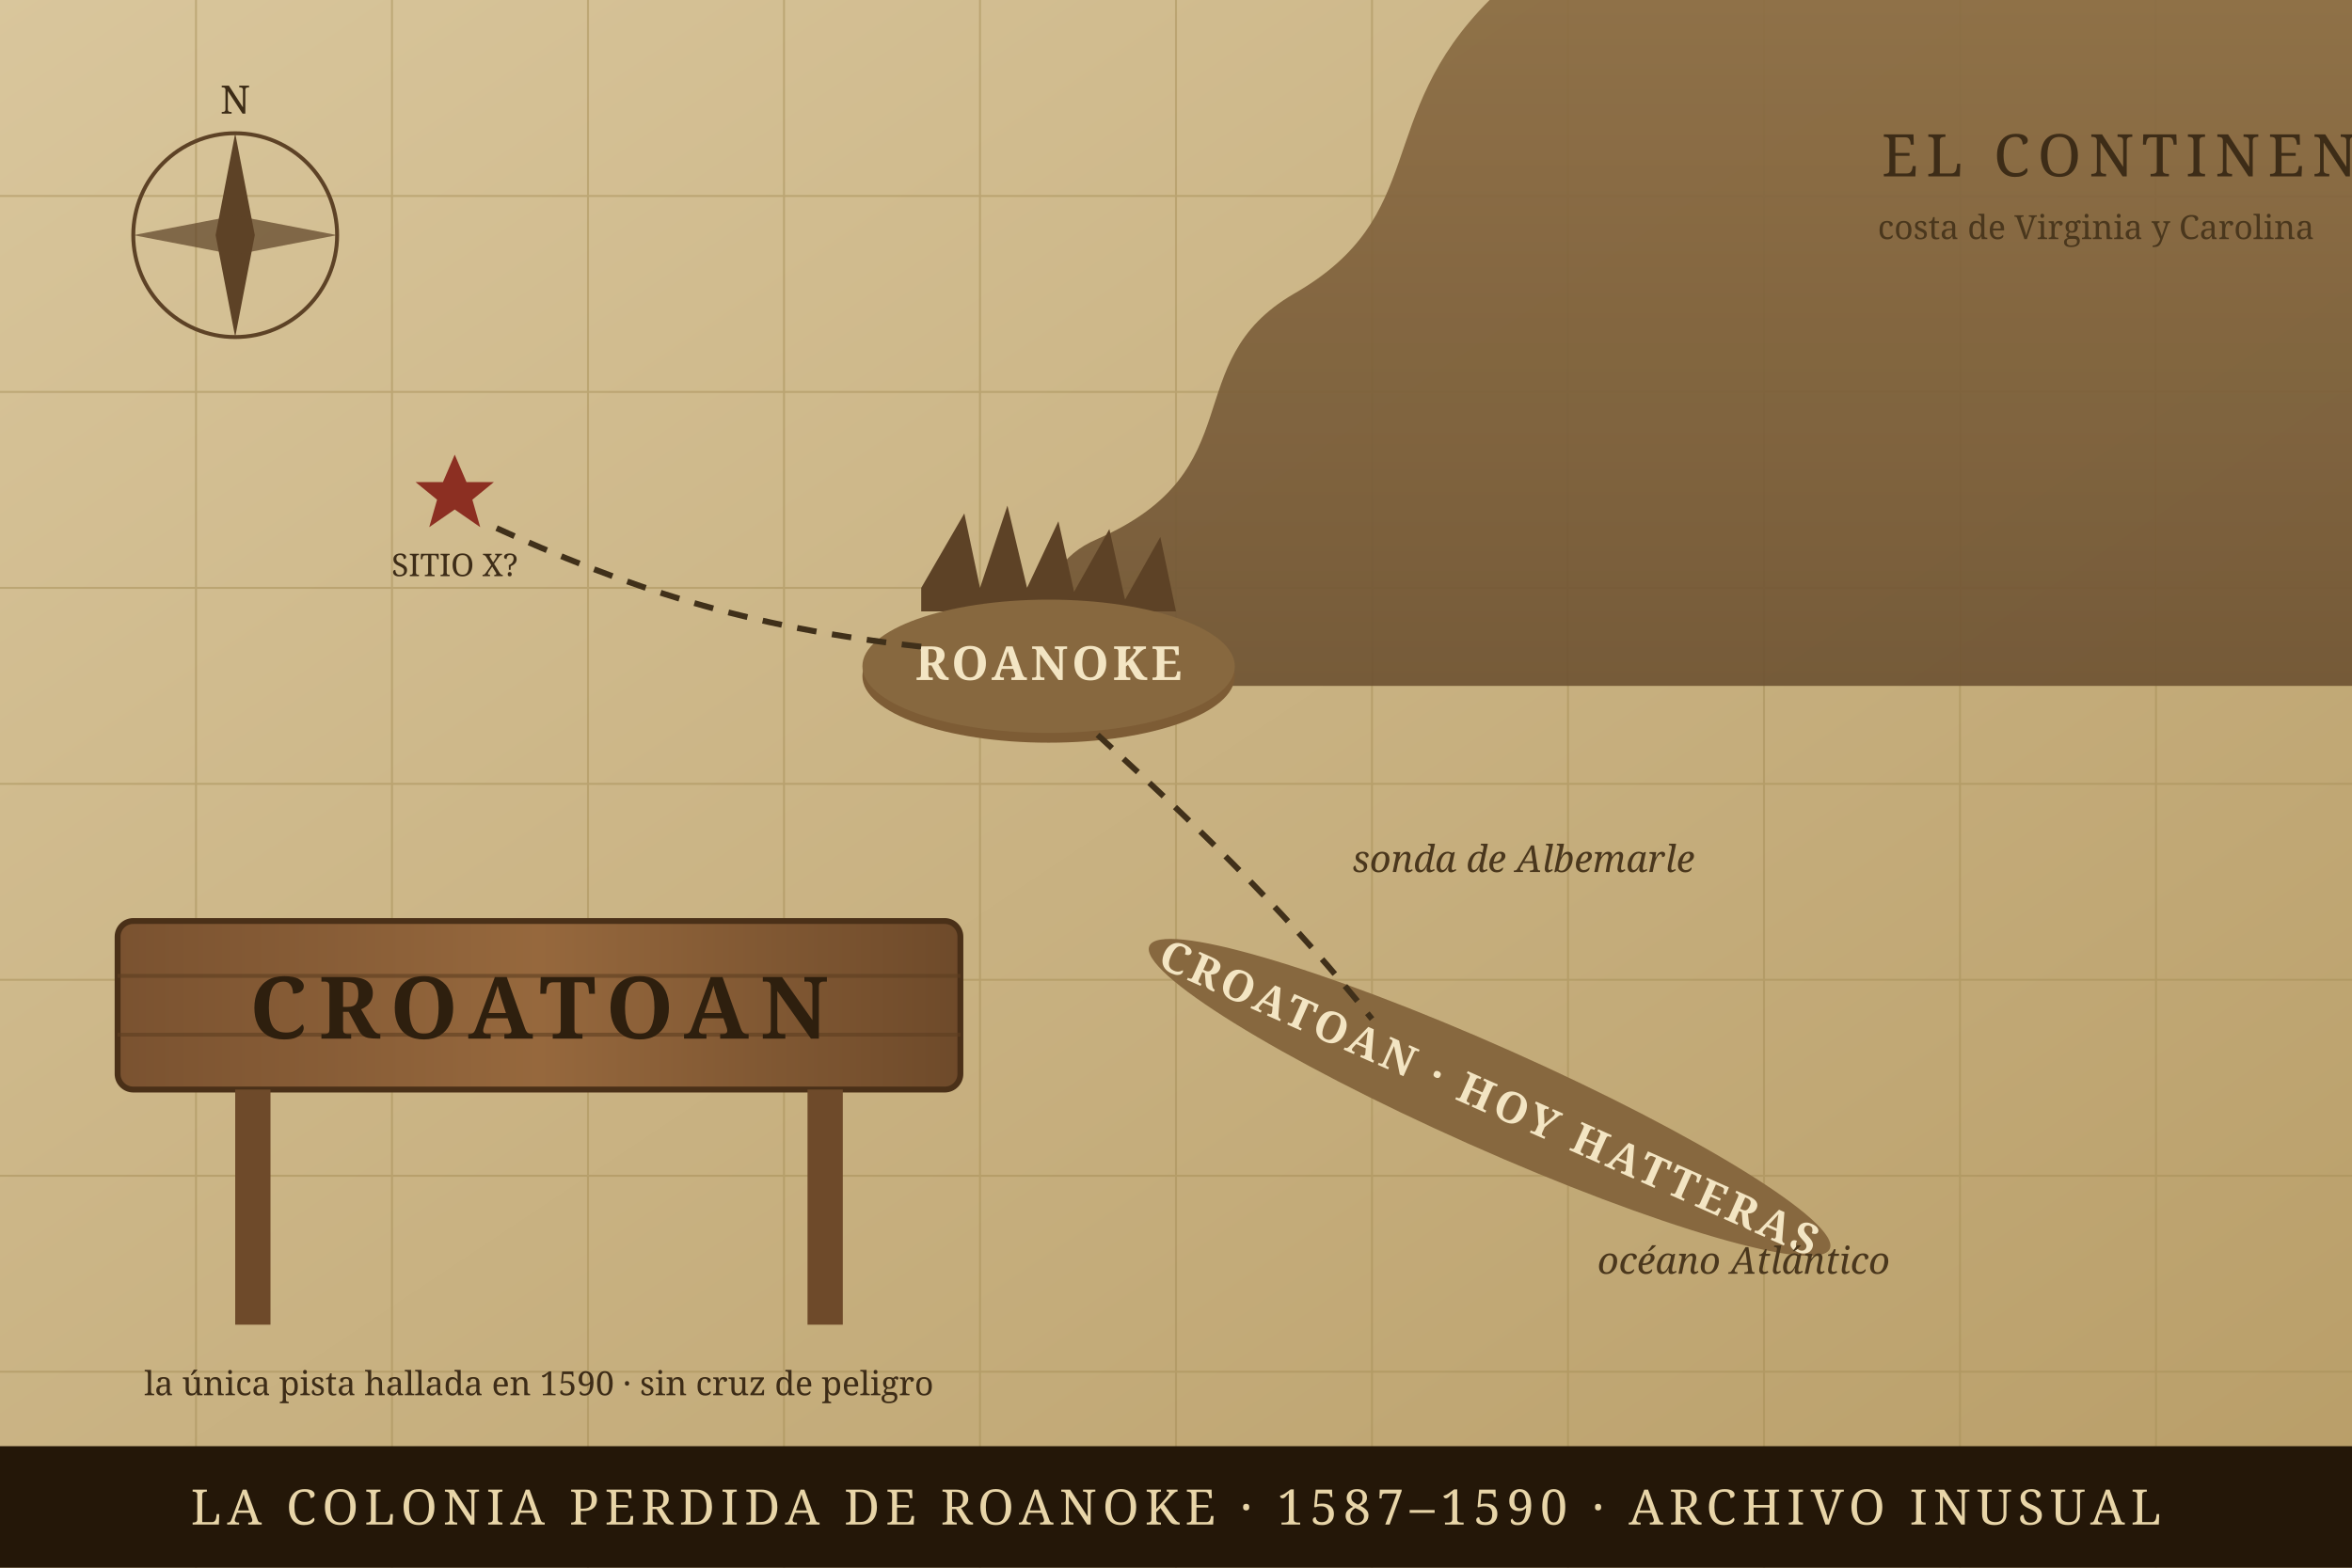
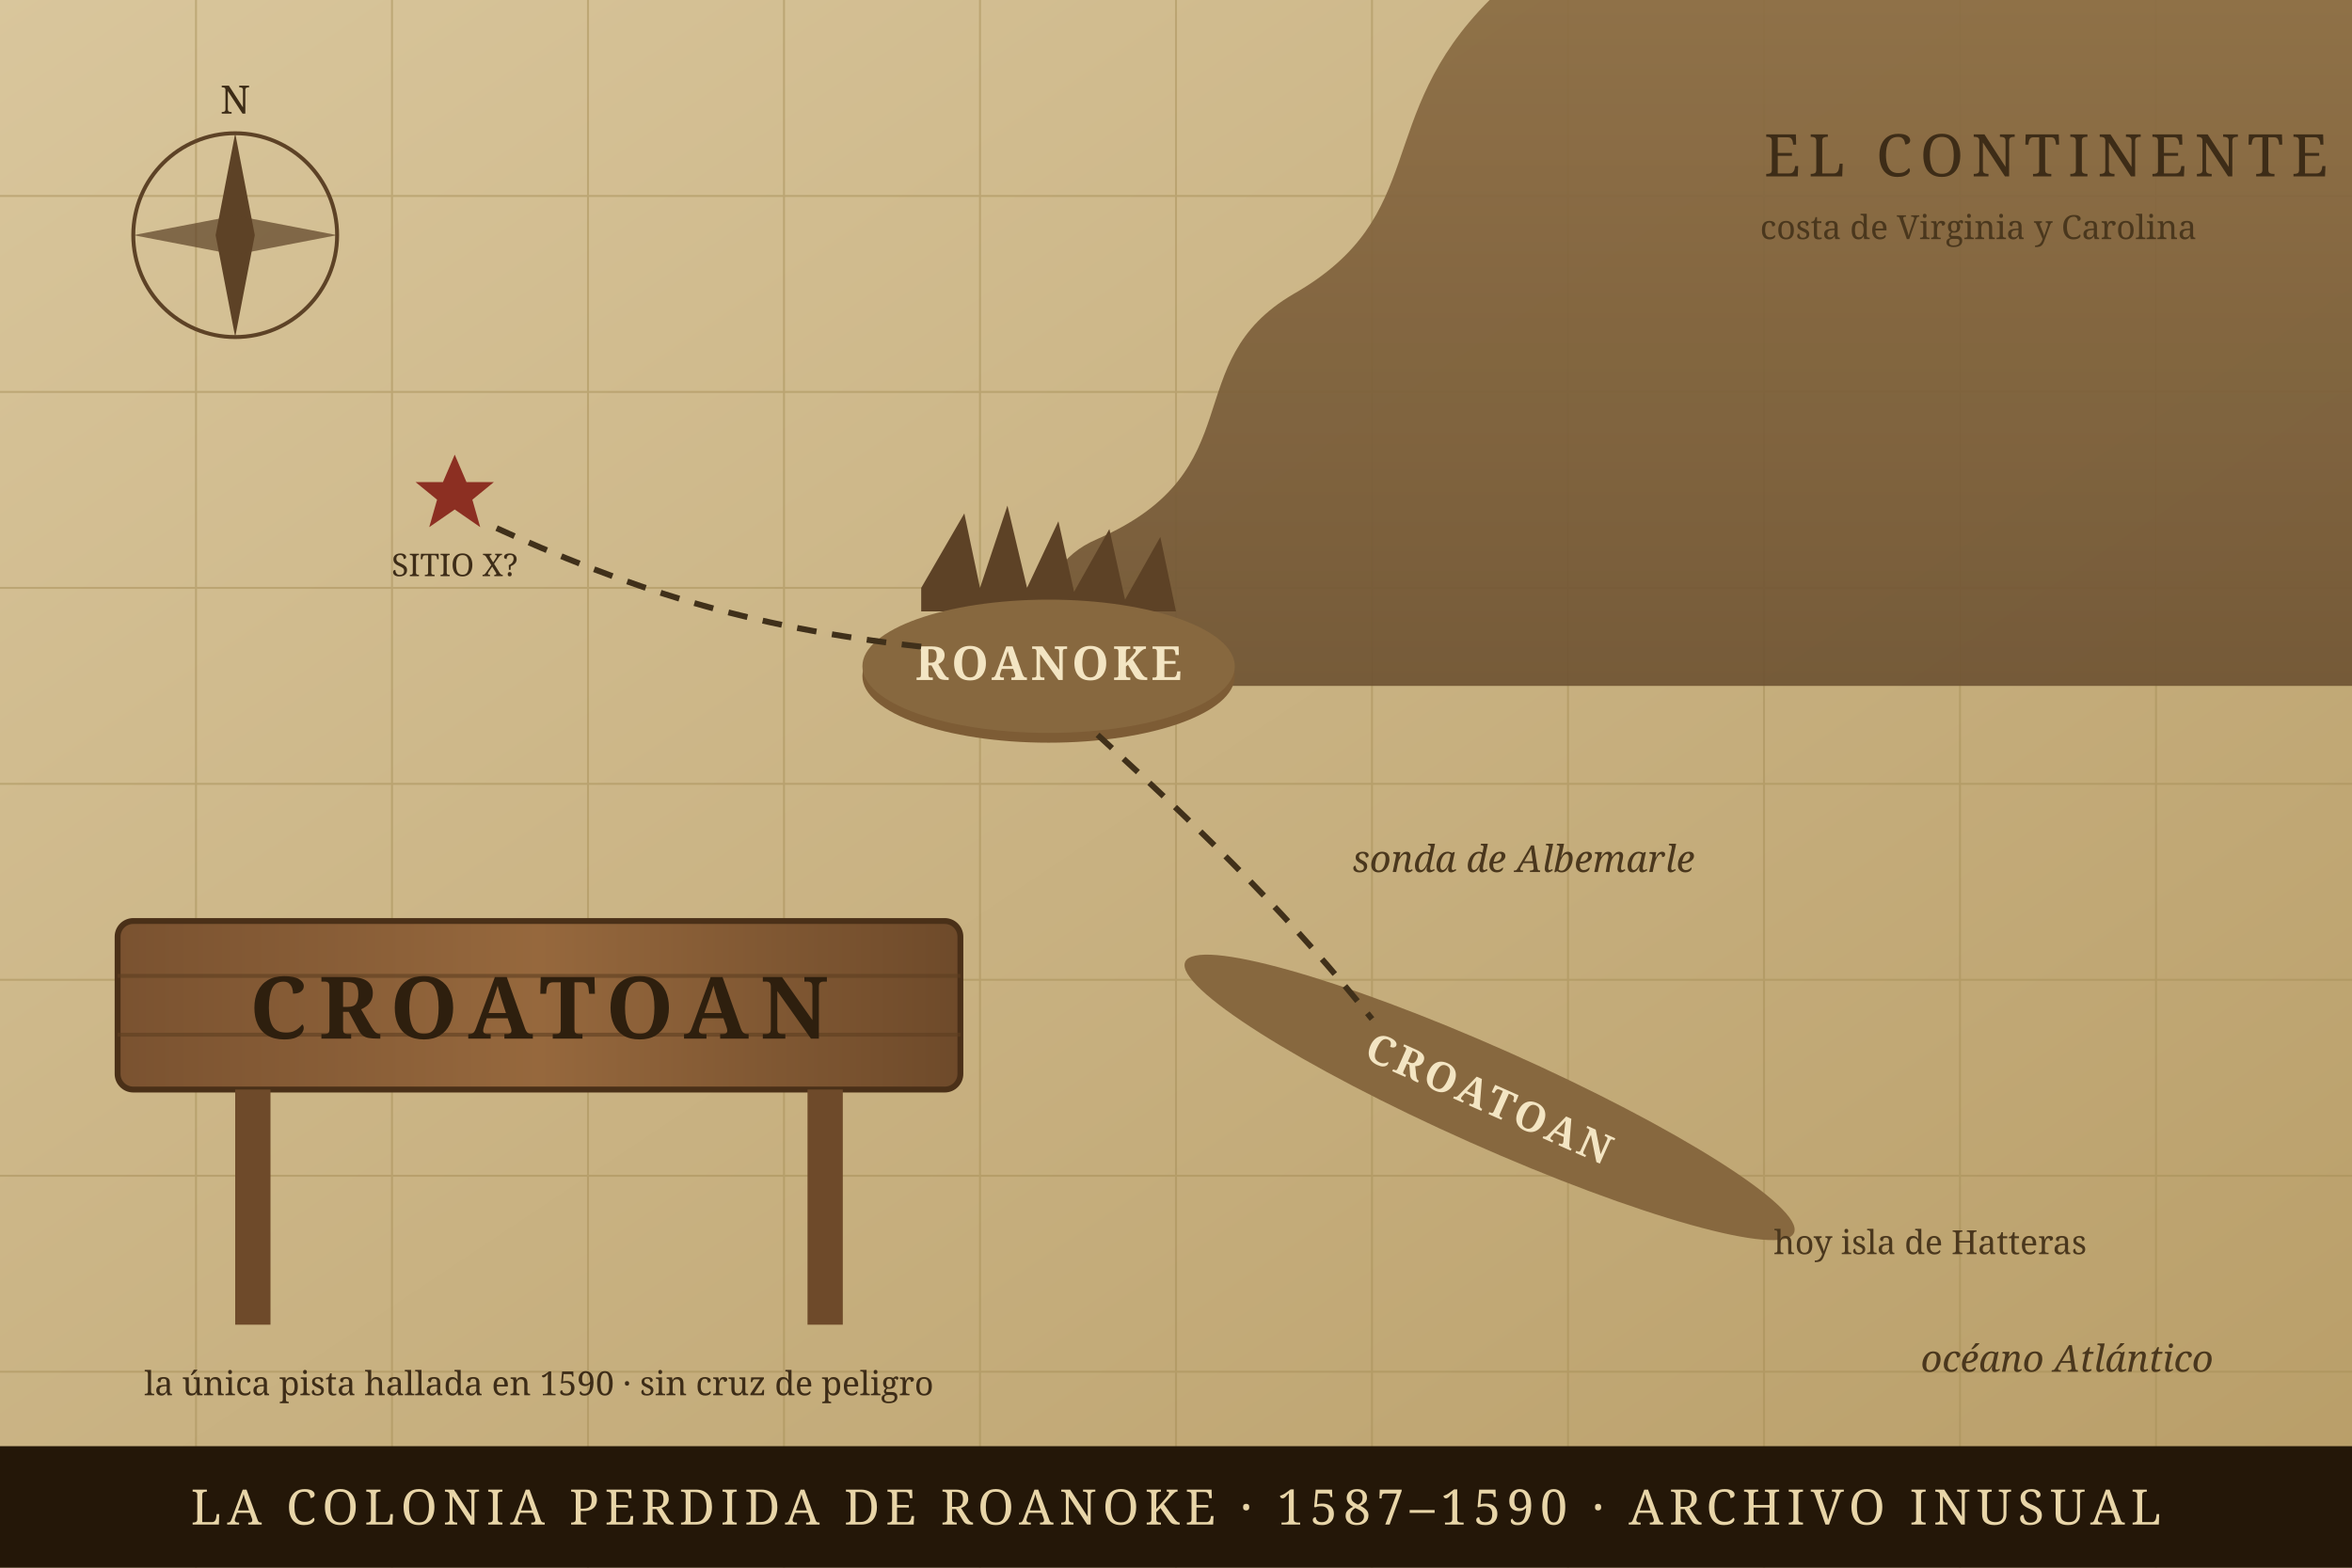
<svg xmlns="http://www.w3.org/2000/svg" width="1200" height="800" viewBox="0 0 1200 800" role="img" aria-label="Mapa ilustrado de Roanoke y Croatoan con el poste tallado CROATOAN">
  <defs>
    <linearGradient id="sea" x1="0" y1="0" x2="1" y2="1">
      <stop offset="0" stop-color="#d9c69c" />
      <stop offset="1" stop-color="#b89d67" />
    </linearGradient>
    <linearGradient id="land" x1="0" y1="0" x2="0" y2="1">
      <stop offset="0" stop-color="#8a6b42" />
      <stop offset="1" stop-color="#6f5433" />
    </linearGradient>
    <linearGradient id="wood" x1="0" y1="0" x2="1" y2="0">
      <stop offset="0" stop-color="#7a5230" />
      <stop offset="0.5" stop-color="#96683d" />
      <stop offset="1" stop-color="#6e4a2a" />
    </linearGradient>
  </defs>
  <rect width="1200" height="800" fill="url(#sea)" />
  <g stroke="#a68d55" stroke-width="1" opacity="0.5">
    <path d="M0 100 H1200 M0 200 H1200 M0 300 H1200 M0 400 H1200 M0 500 H1200 M0 600 H1200 M0 700 H1200" />
    <path d="M100 0 V800 M200 0 V800 M300 0 V800 M400 0 V800 M500 0 V800 M600 0 V800 M700 0 V800 M800 0 V800 M900 0 V800 M1000 0 V800 M1100 0 V800" />
  </g>
  <path d="M1200 0 H760 C700 60 730 110 660 150 C600 185 640 240 560 275 C520 292 545 330 480 350 L1200 350 Z" fill="url(#land)" opacity="0.92" />
-   <text x="960" y="90" font-family="Georgia, serif" font-size="30" fill="#3d2c17" letter-spacing="4">EL CONTINENTE</text>
-   <text x="958" y="122" font-family="Georgia, serif" font-size="17" fill="#4a371d">costa de Virginia y Carolina</text>
+   <text x="900" y="90" font-family="Georgia, serif" font-size="30" fill="#3d2c17" letter-spacing="4">EL CONTINENTE</text>
+   <text x="898" y="122" font-family="Georgia, serif" font-size="17" fill="#4a371d">costa de Virginia y Carolina</text>
  <g>
    <path d="M470 300 L492 262 L500 300 L514 258 L524 300 L540 266 L548 302 L566 270 L574 306 L592 274 L600 312 L470 312 Z" fill="#5d4226" />
    <ellipse cx="535" cy="345" rx="95" ry="34" fill="#7d5c35" />
    <ellipse cx="535" cy="340" rx="95" ry="34" fill="#87683f" />
    <text x="535" y="347" text-anchor="middle" font-family="Georgia, serif" font-weight="bold" font-size="24" fill="#f3e5c3" letter-spacing="2">ROANOKE</text>
  </g>
  <g transform="rotate(24 760 560)">
-     <ellipse cx="760" cy="560" rx="190" ry="26" fill="#87683f" />
-     <text x="760" y="568" text-anchor="middle" font-family="Georgia, serif" font-weight="bold" font-size="22" fill="#f3e5c3" letter-spacing="2">CROATOAN · HOY HATTERAS</text>
+     <ellipse cx="760" cy="560" rx="170" ry="25" fill="#87683f" />
+     <text x="760" y="568" text-anchor="middle" font-family="Georgia, serif" font-weight="bold" font-size="21" fill="#f3e5c3" letter-spacing="2">CROATOAN</text>
  </g>
+   <text x="905" y="640" font-family="Georgia, serif" font-size="17" fill="#4a371d">hoy isla de Hatteras</text>
  <path d="M560 375 C620 430 660 470 700 520" fill="none" stroke="#40301a" stroke-width="3" stroke-dasharray="10 8" />
  <path d="M470 330 C380 320 320 300 250 268" fill="none" stroke="#40301a" stroke-width="3" stroke-dasharray="10 8" />
  <g transform="translate(232 252)">
    <path d="M0 -20 L6 -6 L20 -6 L9 3 L13 17 L0 8 L-13 17 L-9 3 L-20 -6 L-6 -6 Z" fill="#8c2f22" />
    <text x="0" y="42" text-anchor="middle" font-family="Georgia, serif" font-size="16" fill="#3d2c17">SITIO X?</text>
  </g>
  <g transform="translate(120 120)">
    <circle r="52" fill="none" stroke="#5d4226" stroke-width="2" />
    <path d="M0 -52 L10 0 L0 52 L-10 0 Z" fill="#5d4226" />
    <path d="M-52 0 L0 -10 L52 0 L0 10 Z" fill="#5d4226" opacity="0.7" />
    <text x="0" y="-62" text-anchor="middle" font-family="Georgia, serif" font-size="20" fill="#3d2c17">N</text>
  </g>
  <text x="690" y="445" font-family="Georgia, serif" font-style="italic" font-size="19" fill="#4a371d">sonda de Albemarle</text>
-   <text x="815" y="650" font-family="Georgia, serif" font-style="italic" font-size="19" fill="#4a371d">océano Atlántico</text>
+   <text x="980" y="700" font-family="Georgia, serif" font-style="italic" font-size="19" fill="#4a371d">océano Atlántico</text>
  <g>
    <rect x="60" y="470" width="430" height="86" rx="8" fill="url(#wood)" stroke="#4a3018" stroke-width="3" />
    <path d="M60 498 H490 M60 528 H490" stroke="#5d3d20" stroke-width="2" opacity="0.6" />
    <text x="275" y="530" text-anchor="middle" font-family="Georgia, serif" font-weight="bold" font-size="44" fill="#2e1f0e" letter-spacing="6">CROATOAN</text>
    <rect x="120" y="556" width="18" height="120" fill="#6e4a2a" />
    <rect x="412" y="556" width="18" height="120" fill="#6e4a2a" />
    <text x="275" y="712" text-anchor="middle" font-family="Georgia, serif" font-size="17" fill="#3d2c17">la única pista hallada en 1590 · sin cruz de peligro</text>
  </g>
  <rect x="0" y="738" width="1200" height="62" fill="#241708" />
  <text x="600" y="778" text-anchor="middle" font-family="Georgia, serif" font-size="25" fill="#e8d5a8" letter-spacing="3">LA COLONIA PERDIDA DE ROANOKE · 1587–1590 · ARCHIVO INUSUAL</text>
</svg>
